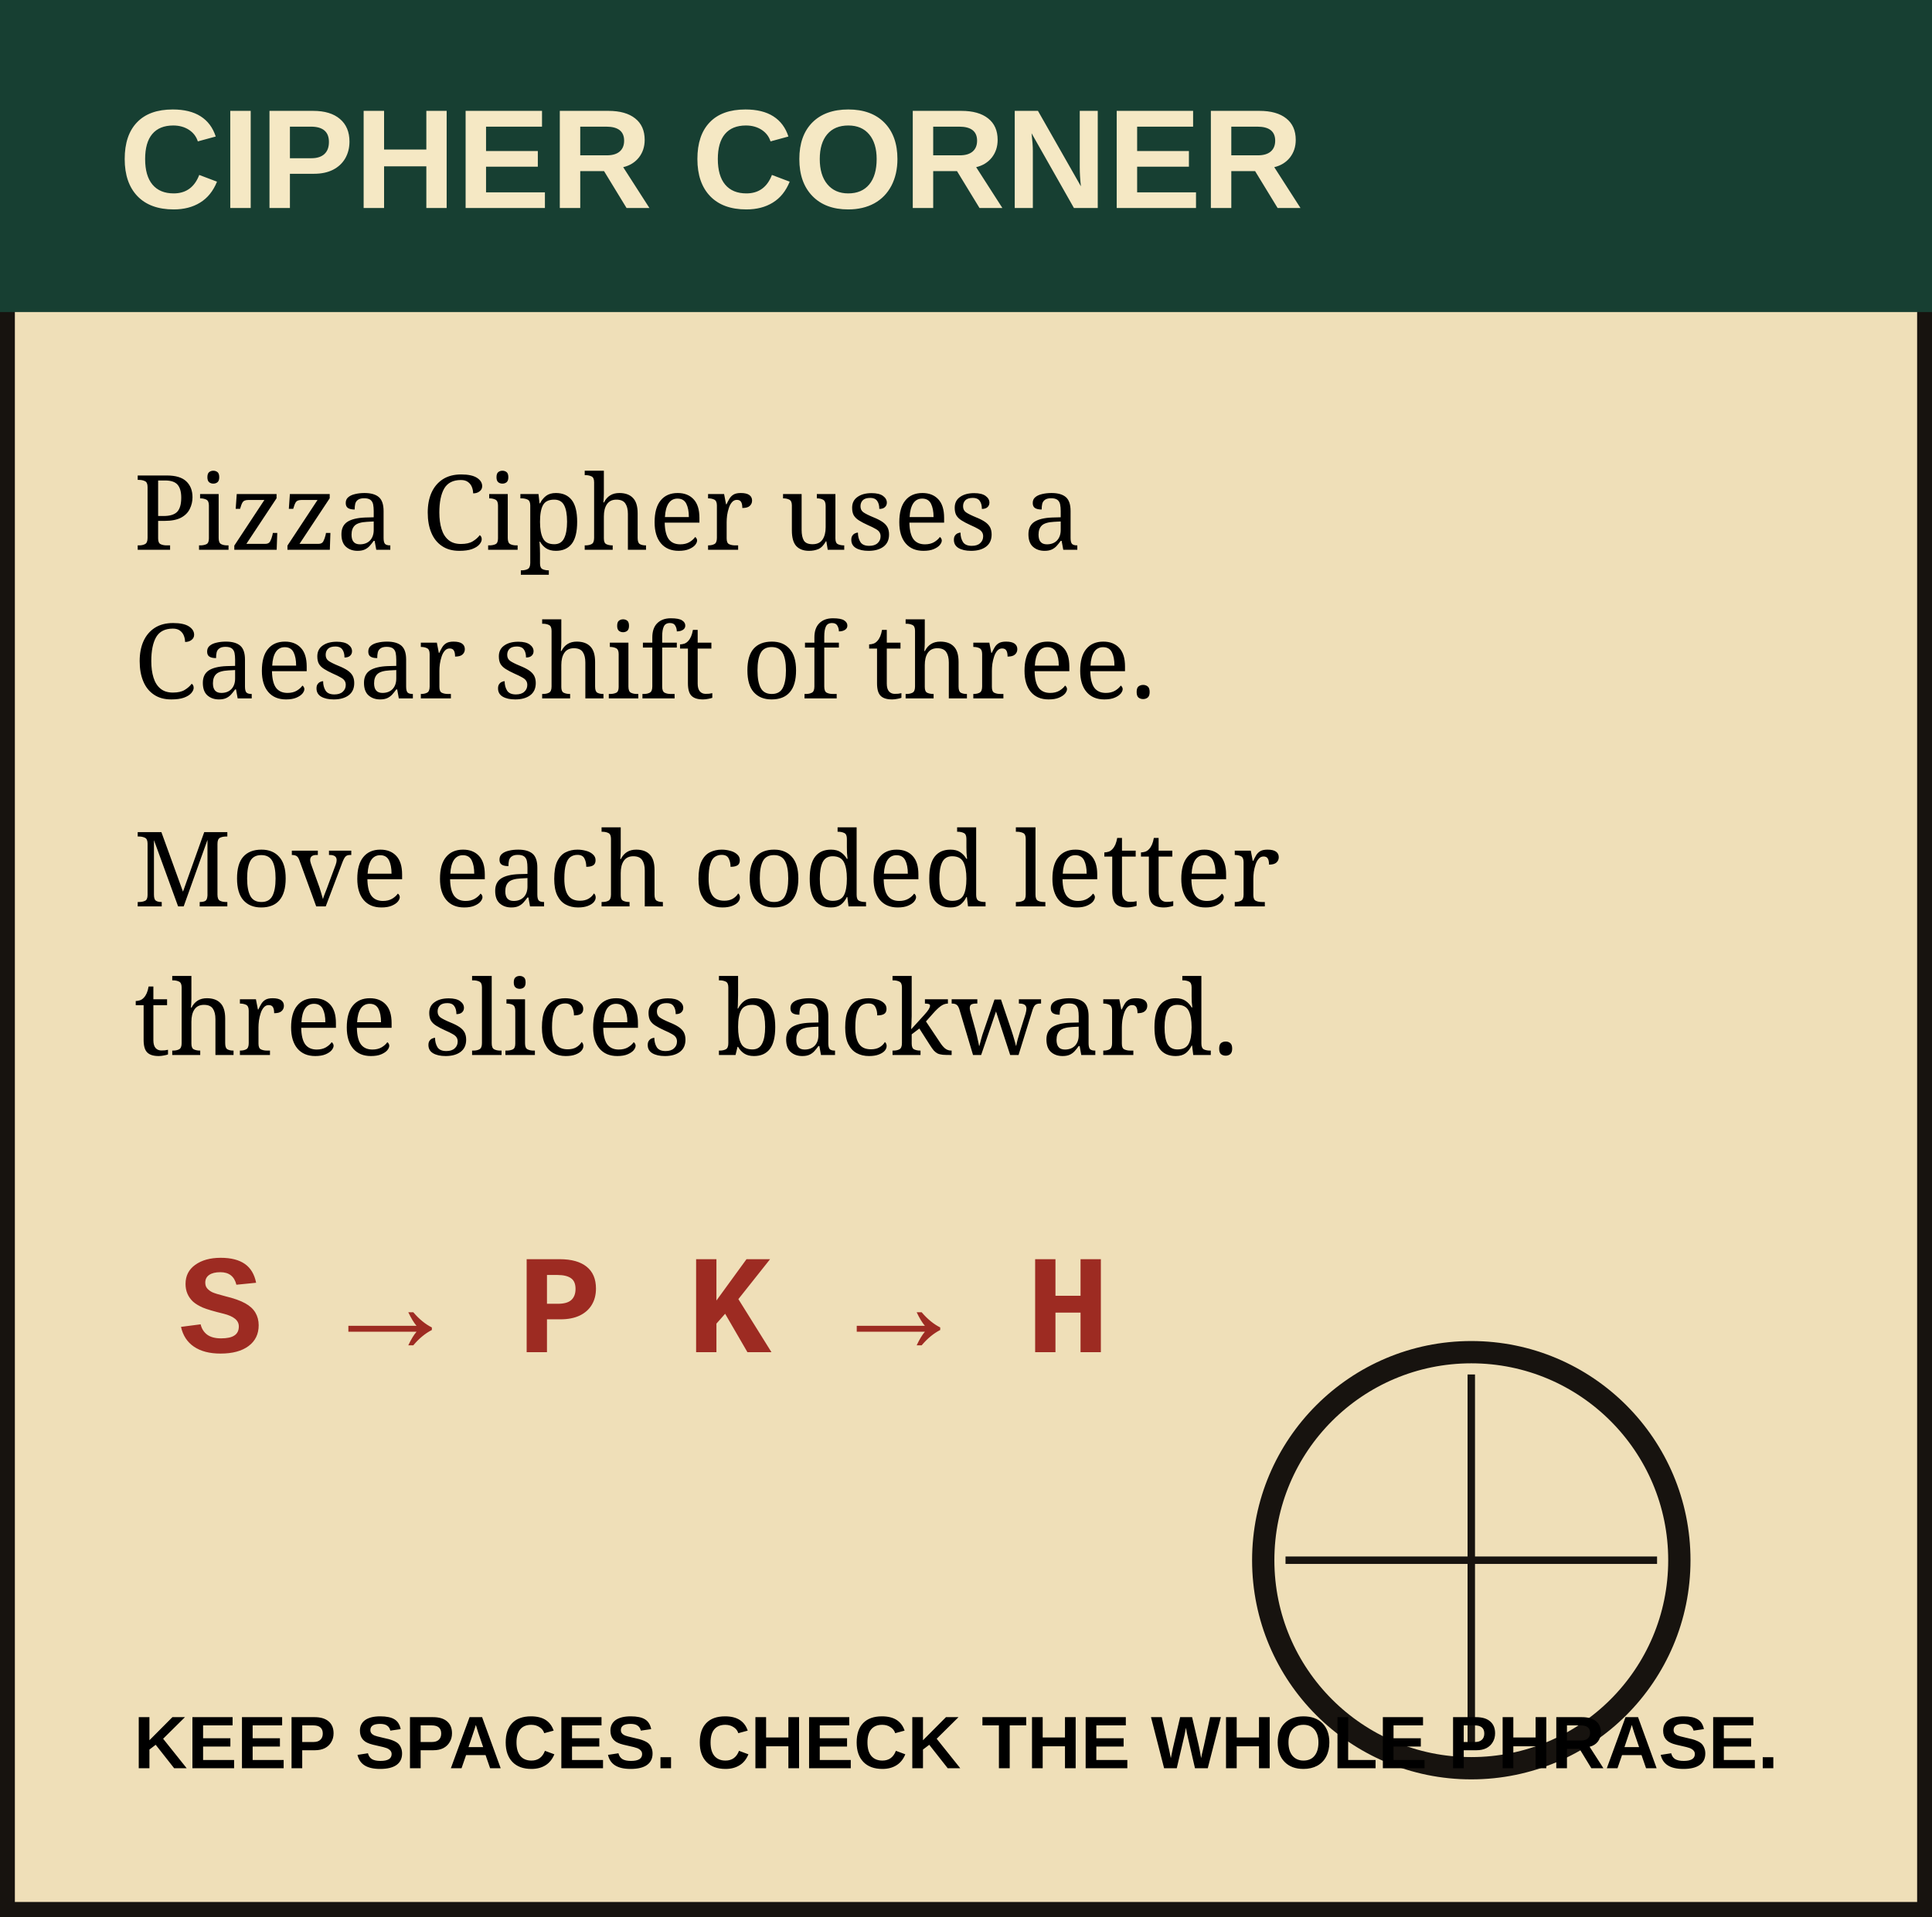
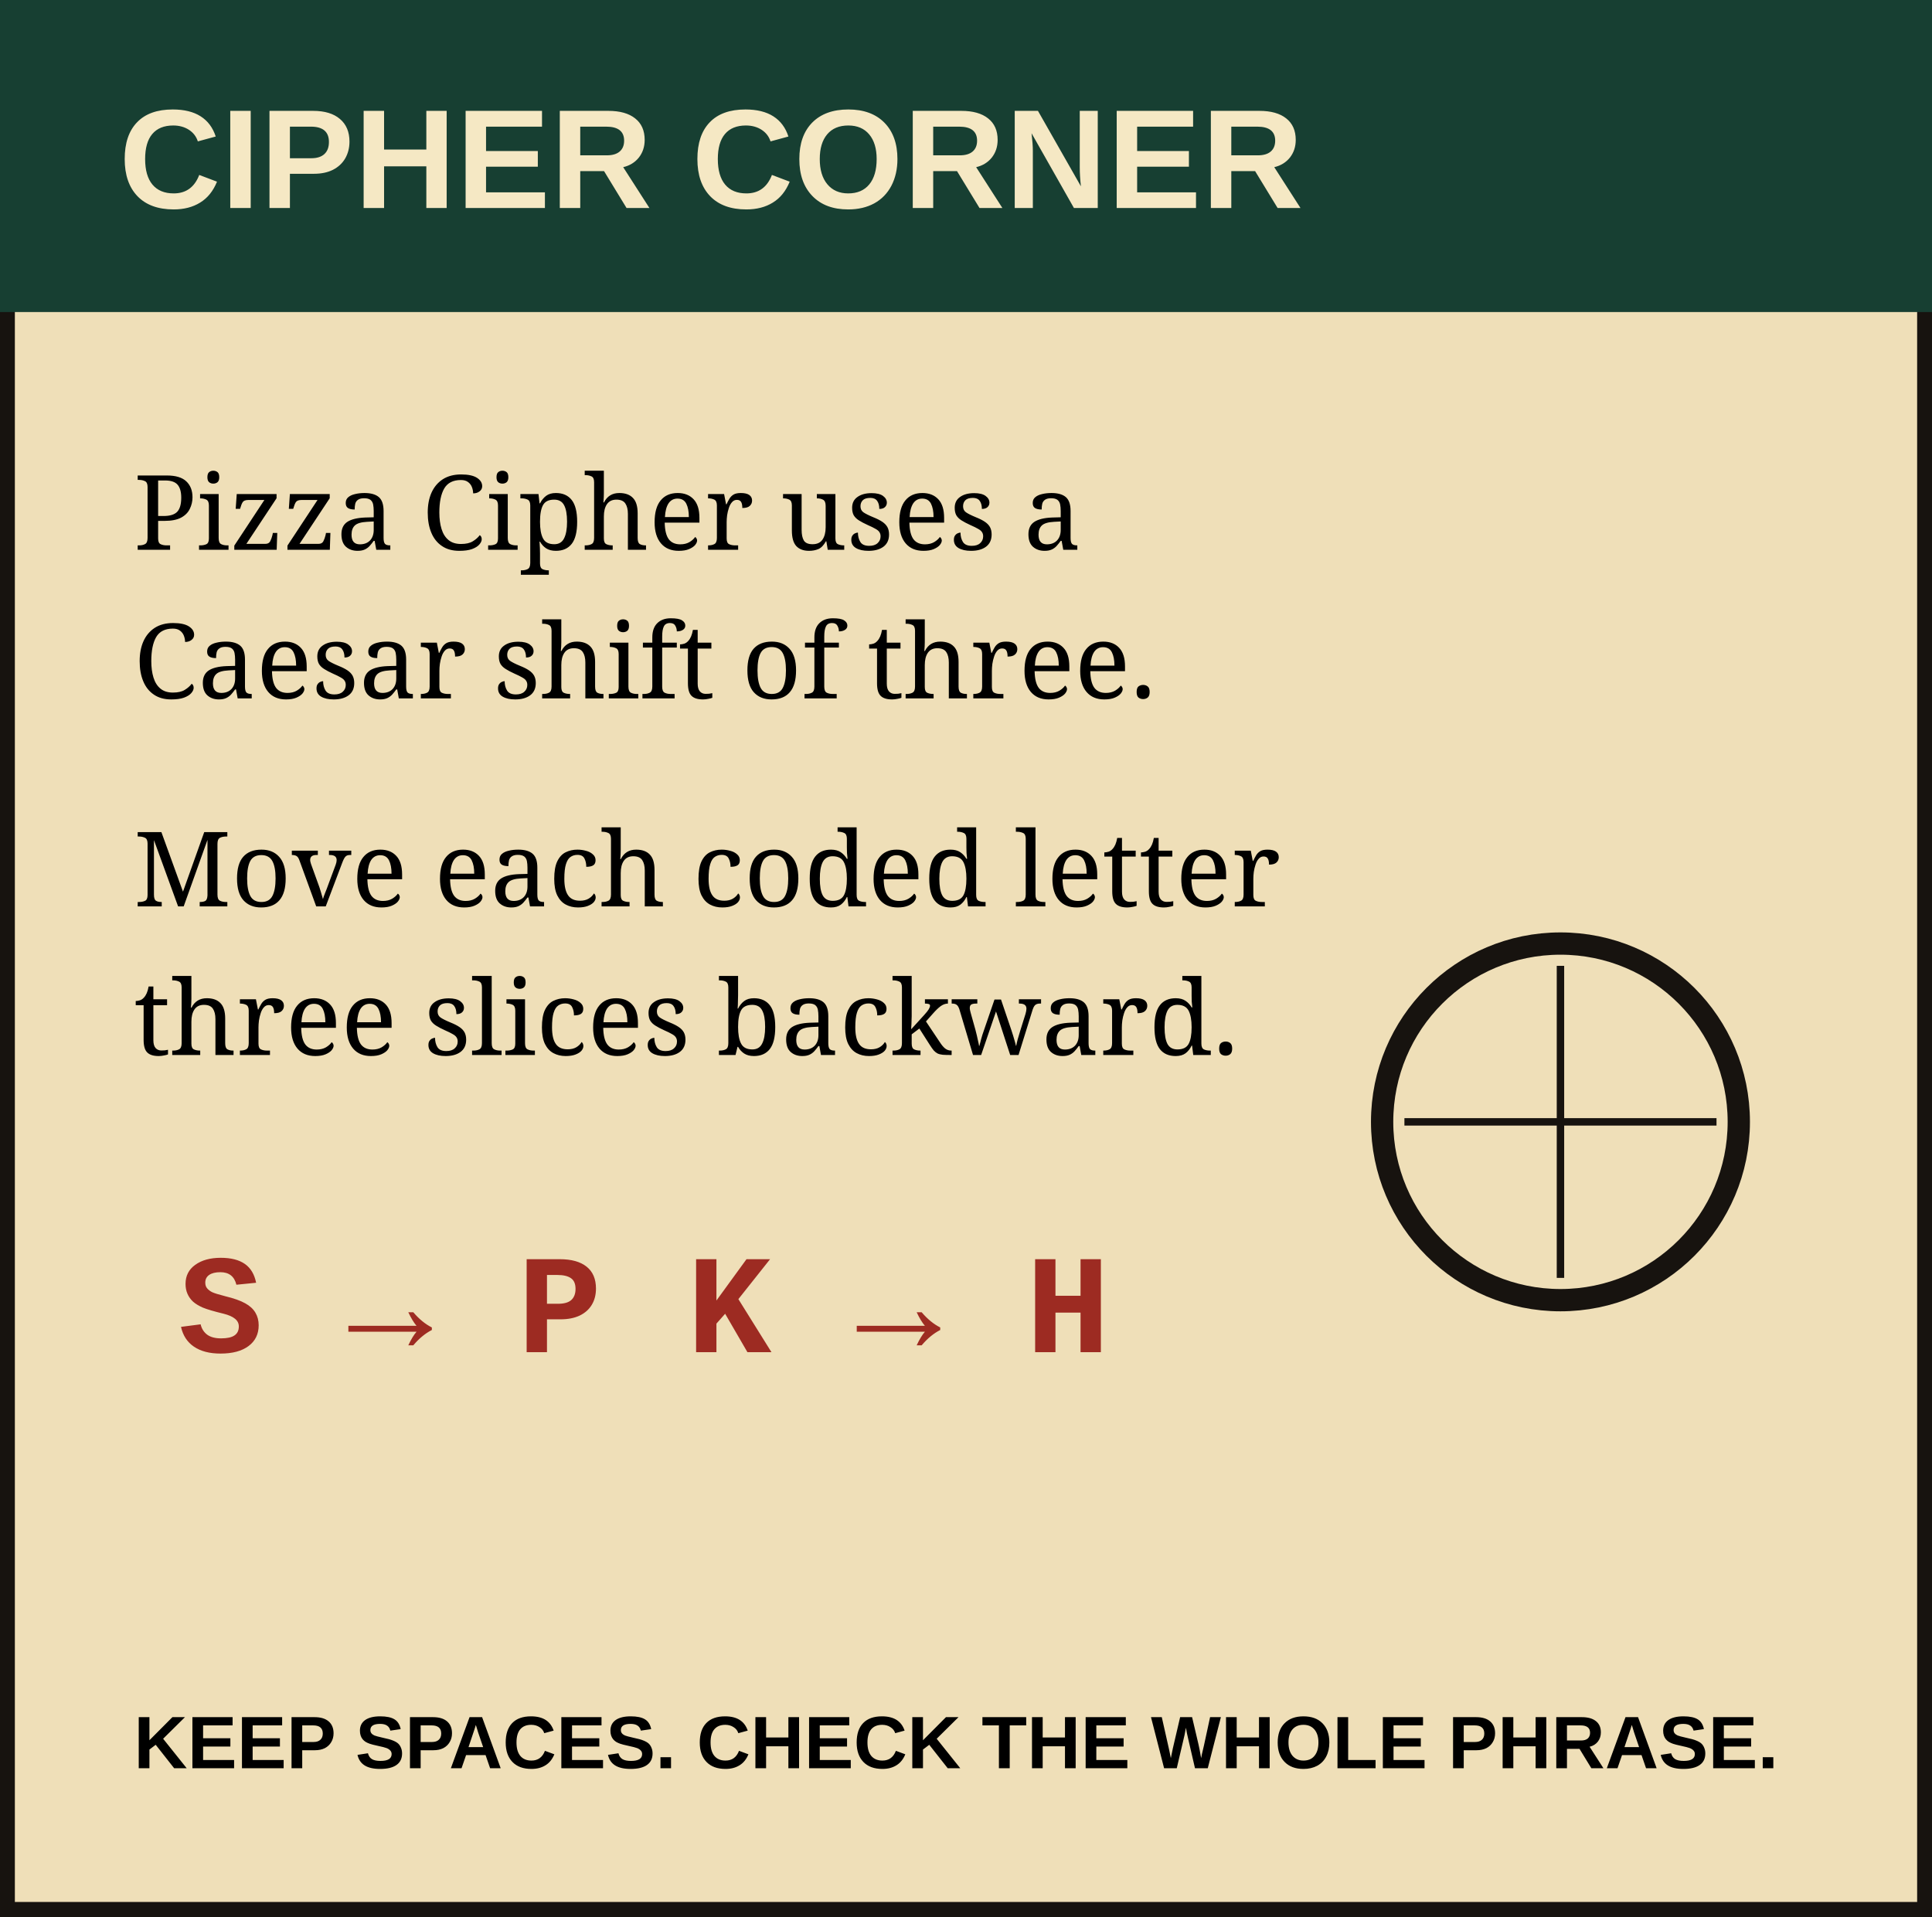
<svg xmlns="http://www.w3.org/2000/svg" viewBox="0 0 260 258" role="img">
  <rect width="260" height="258" fill="#efdfb8" stroke="#17130f" stroke-width="4" />
  <path d="M0 0h260v42H0z" fill="#173f32" />
  <text x="16" y="28" fill="#f5e8c4" font-family="Arial" font-size="19" font-weight="700">CIPHER CORNER</text>
  <text x="18" y="74" font-family="Georgia" font-size="14">
    <tspan x="18">Pizza Cipher uses a</tspan>
    <tspan x="18" dy="20">Caesar shift of three.</tspan>
    <tspan x="18" dy="28">Move each coded letter</tspan>
    <tspan x="18" dy="20">three slices backward.</tspan>
  </text>
  <text x="24" y="182" font-family="Courier New" font-size="19" font-weight="700" fill="#9d2b22">S → P   K → H</text>
-   <circle cx="198" cy="210" r="28" fill="none" stroke="#17130f" stroke-width="3" />
-   <path d="M198 185v50M173 210h50" stroke="#17130f" />
+   <circle cx="210" cy="151" r="24" fill="none" stroke="#17130f" stroke-width="3" />
+   <path d="M210 130v42M189 151h42" stroke="#17130f" />
  <text x="18" y="238" font-family="Arial" font-size="10" font-weight="700">KEEP SPACES. CHECK THE WHOLE PHRASE.</text>
</svg>
